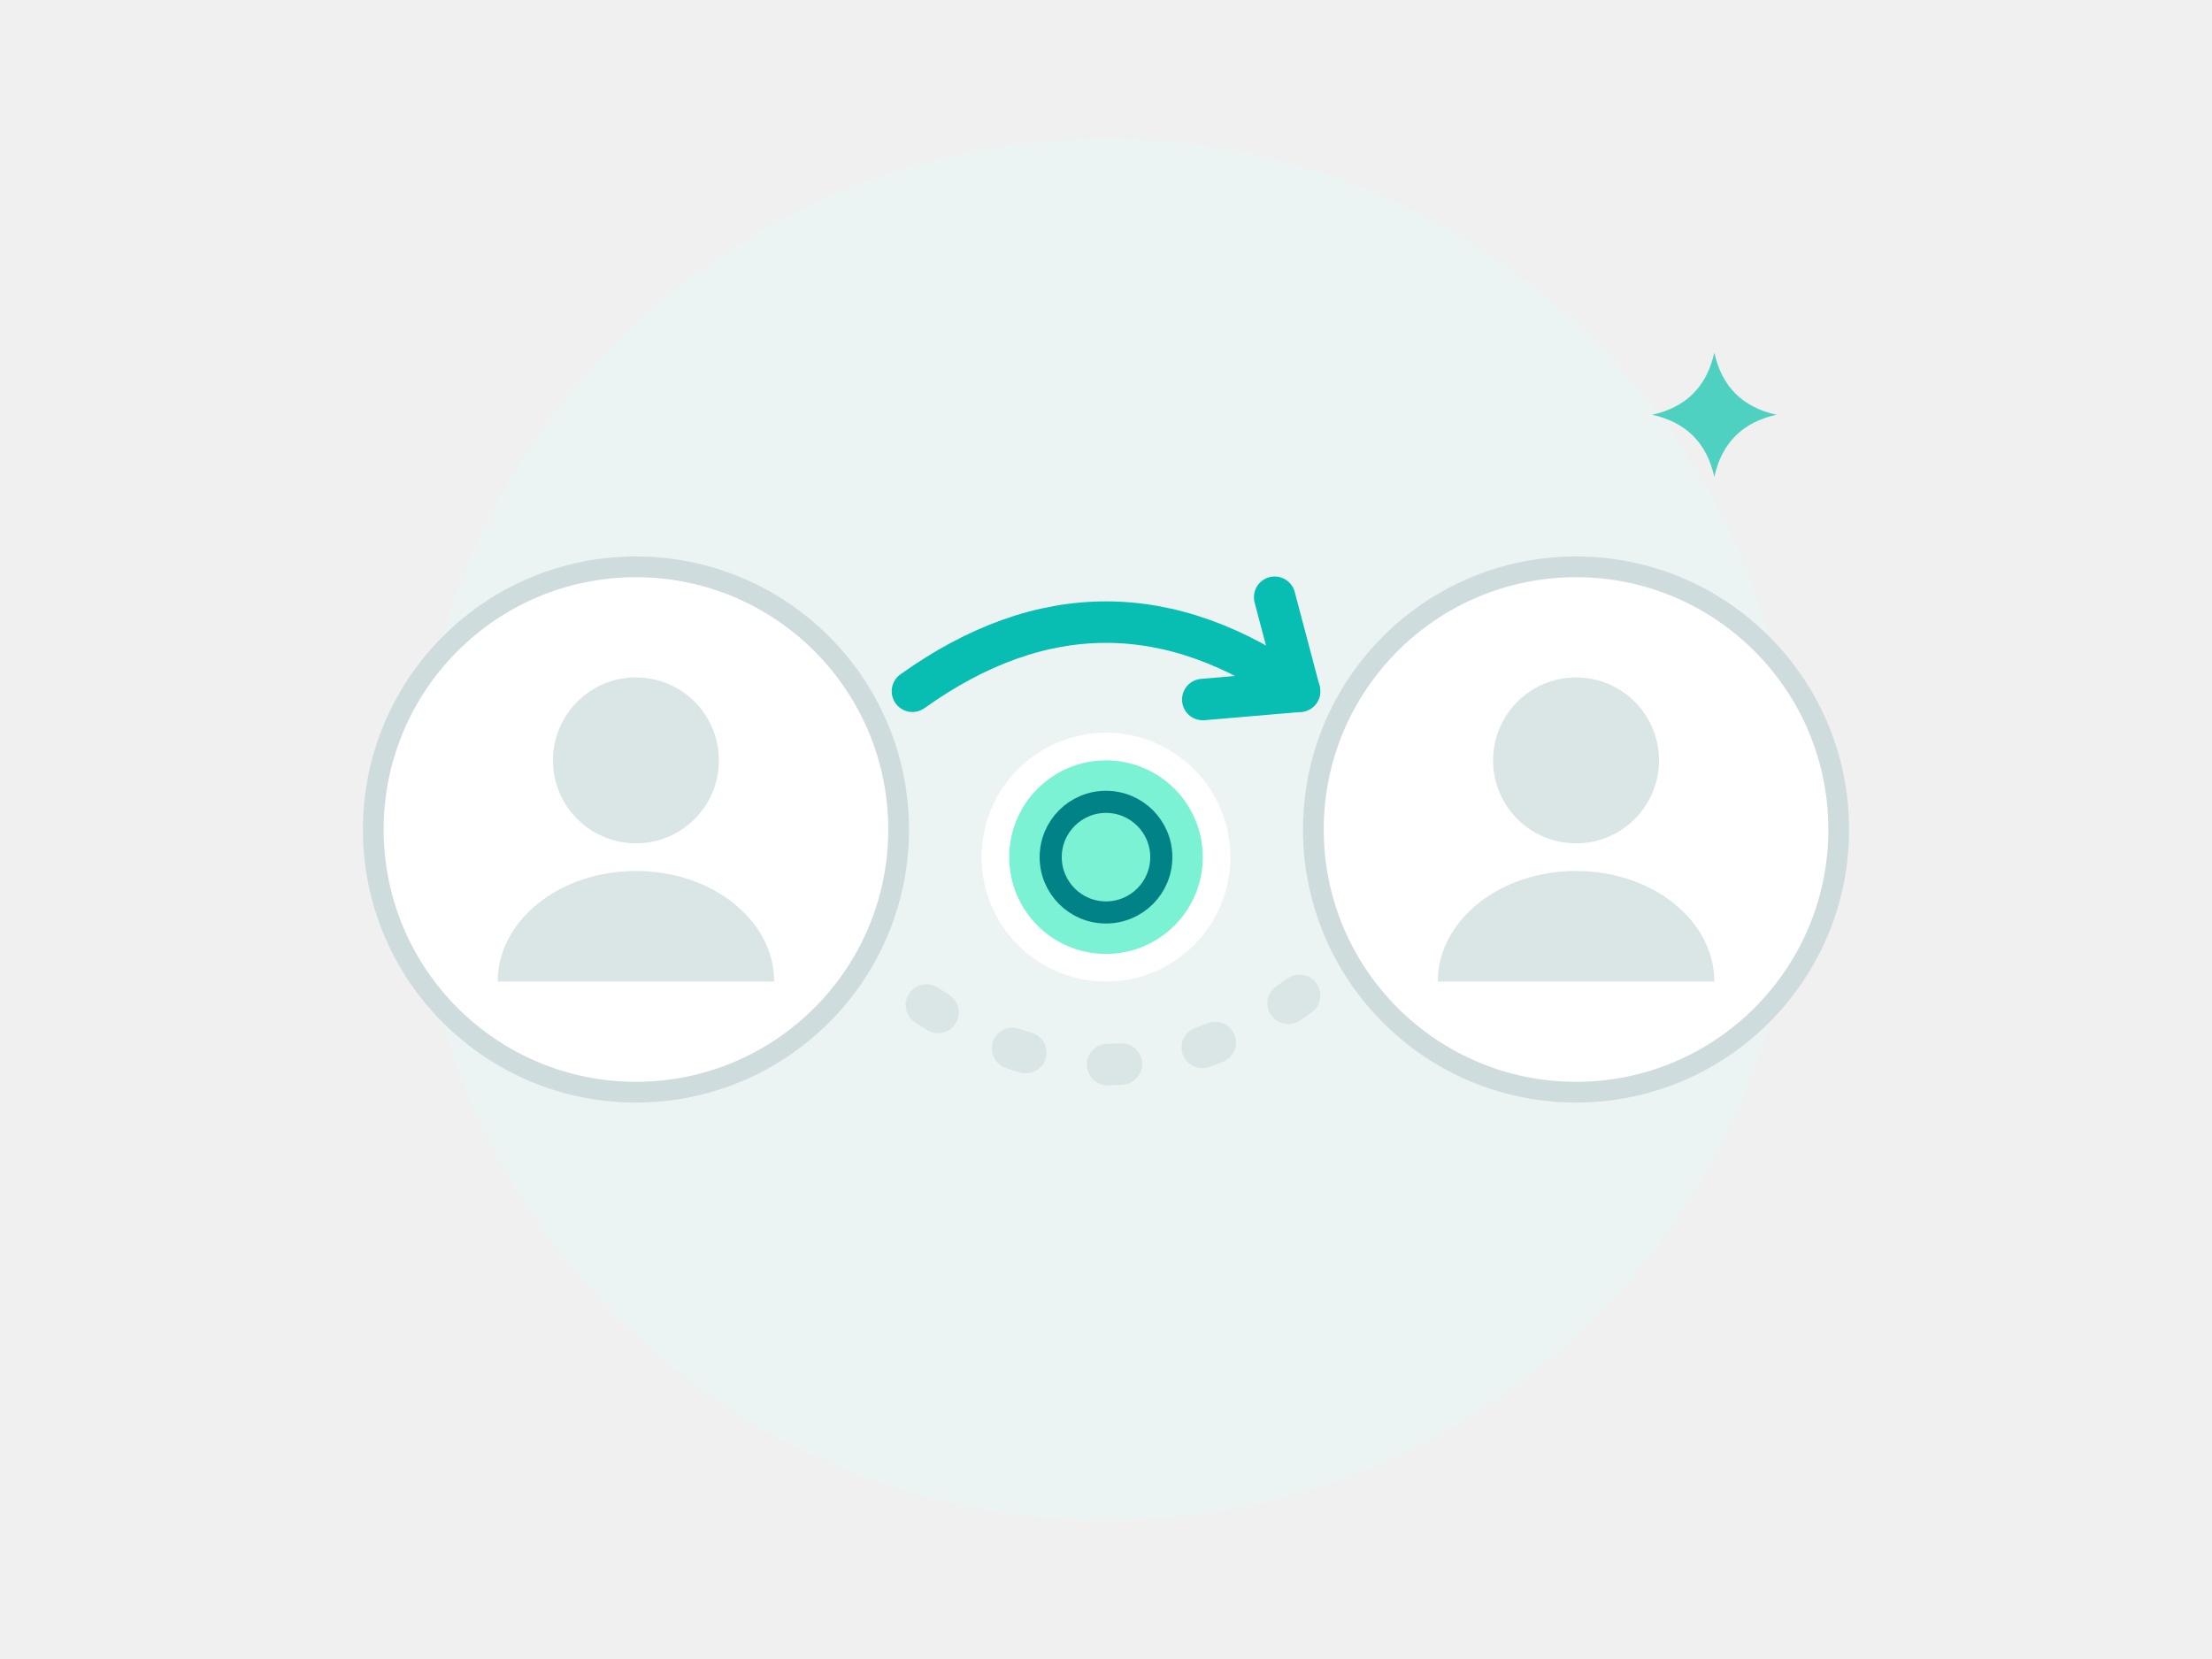
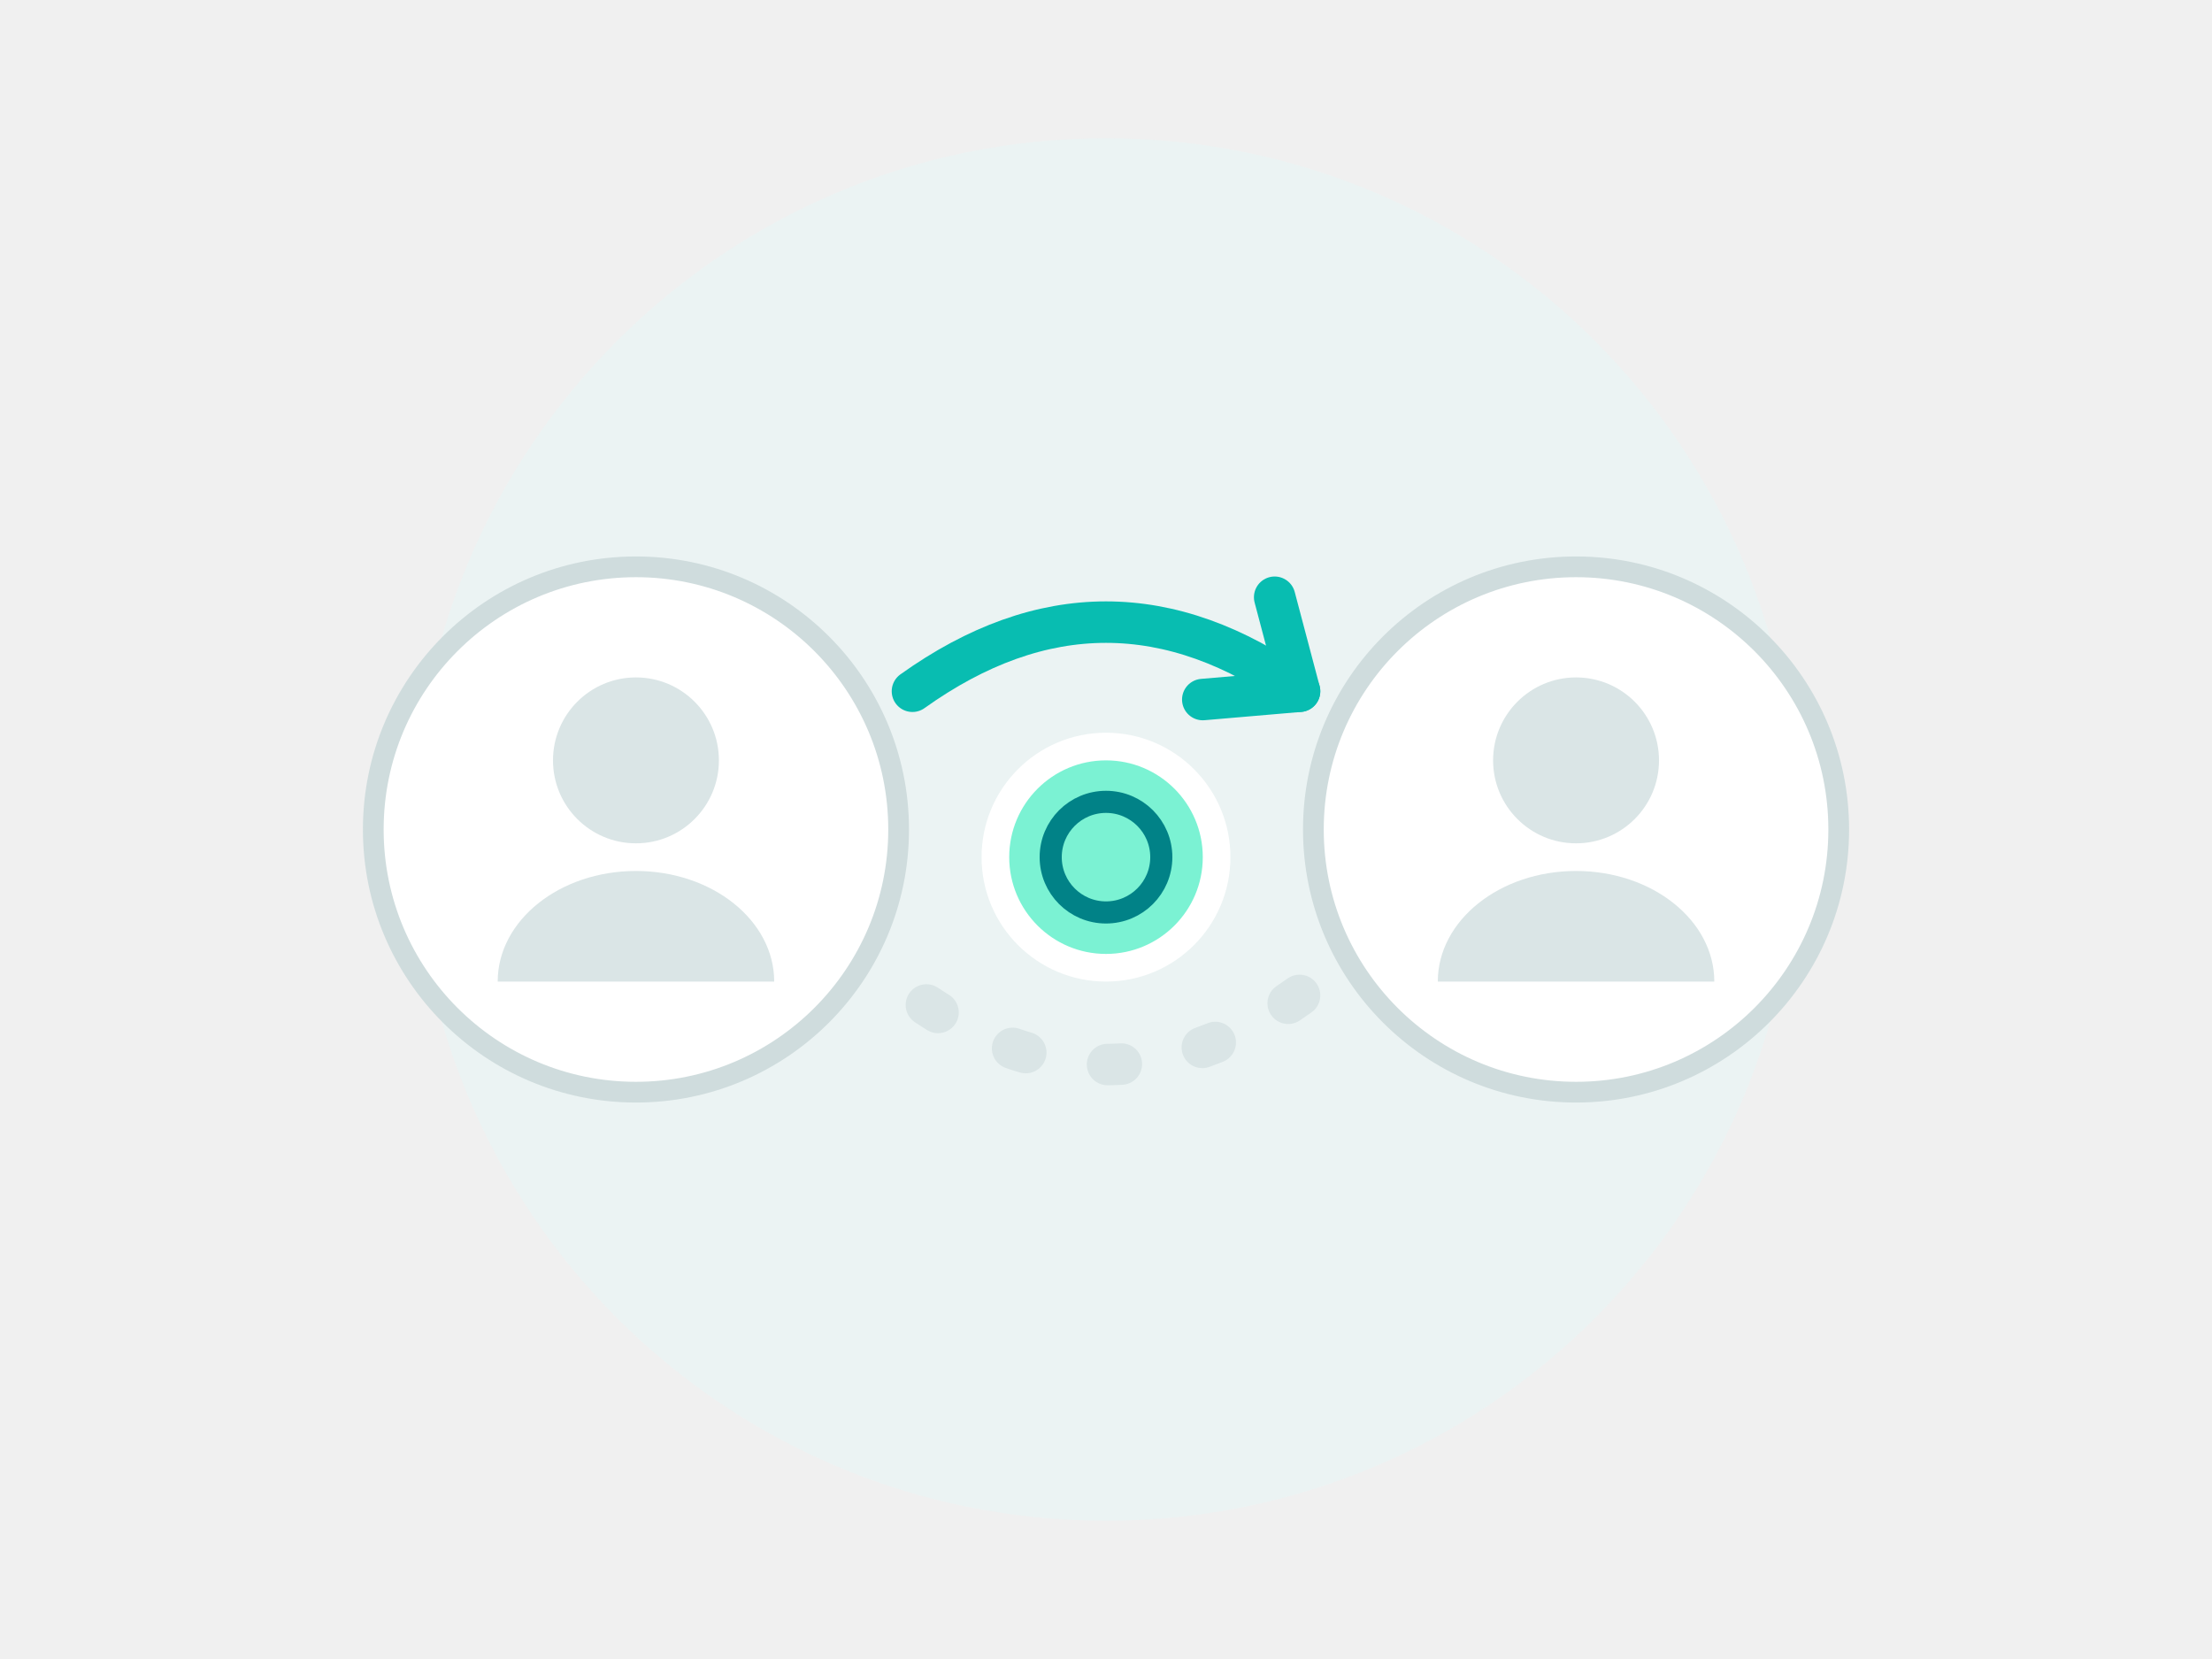
<svg xmlns="http://www.w3.org/2000/svg" viewBox="0 0 160 120" width="160" height="120">
  <circle cx="80" cy="60" r="50" fill="#EBF3F3" />
  <circle cx="46" cy="60" r="19" fill="#FFFFFF" stroke="#CFDCDD" stroke-width="1.5" />
  <circle cx="46" cy="55" r="6" fill="#DAE5E6" />
  <path d="M36 71a10 8 0 0 1 20 0z" fill="#DAE5E6" />
  <circle cx="114" cy="60" r="19" fill="#FFFFFF" stroke="#CFDCDD" stroke-width="1.5" />
  <circle cx="114" cy="55" r="6" fill="#DAE5E6" />
  <path d="M104 71a10 8 0 0 1 20 0z" fill="#DAE5E6" />
  <path d="M66 50Q80 40 94 50" fill="none" stroke="#08BDB1" stroke-width="3" stroke-linecap="round" />
  <path d="M92.2 43.2L94 50L87 50.6" fill="none" stroke="#08BDB1" stroke-width="3" stroke-linecap="round" stroke-linejoin="round" />
  <path d="M94 72Q80 82 66 72" fill="none" stroke="#DAE5E6" stroke-width="3" stroke-linecap="round" stroke-dasharray="1 6" />
  <circle cx="80" cy="62" r="8" fill="#7BF2D3" stroke="#FFFFFF" stroke-width="2" />
  <circle cx="80" cy="62" r="4" fill="none" stroke="#018287" stroke-width="1.6" />
-   <path d="M124 25.5 Q124.81 29.19 128.5 30 Q124.81 30.81 124 34.5 Q123.19 30.81 119.5 30 Q123.19 29.19 124 25.5Z" fill="#4FD1C1" />
</svg>
